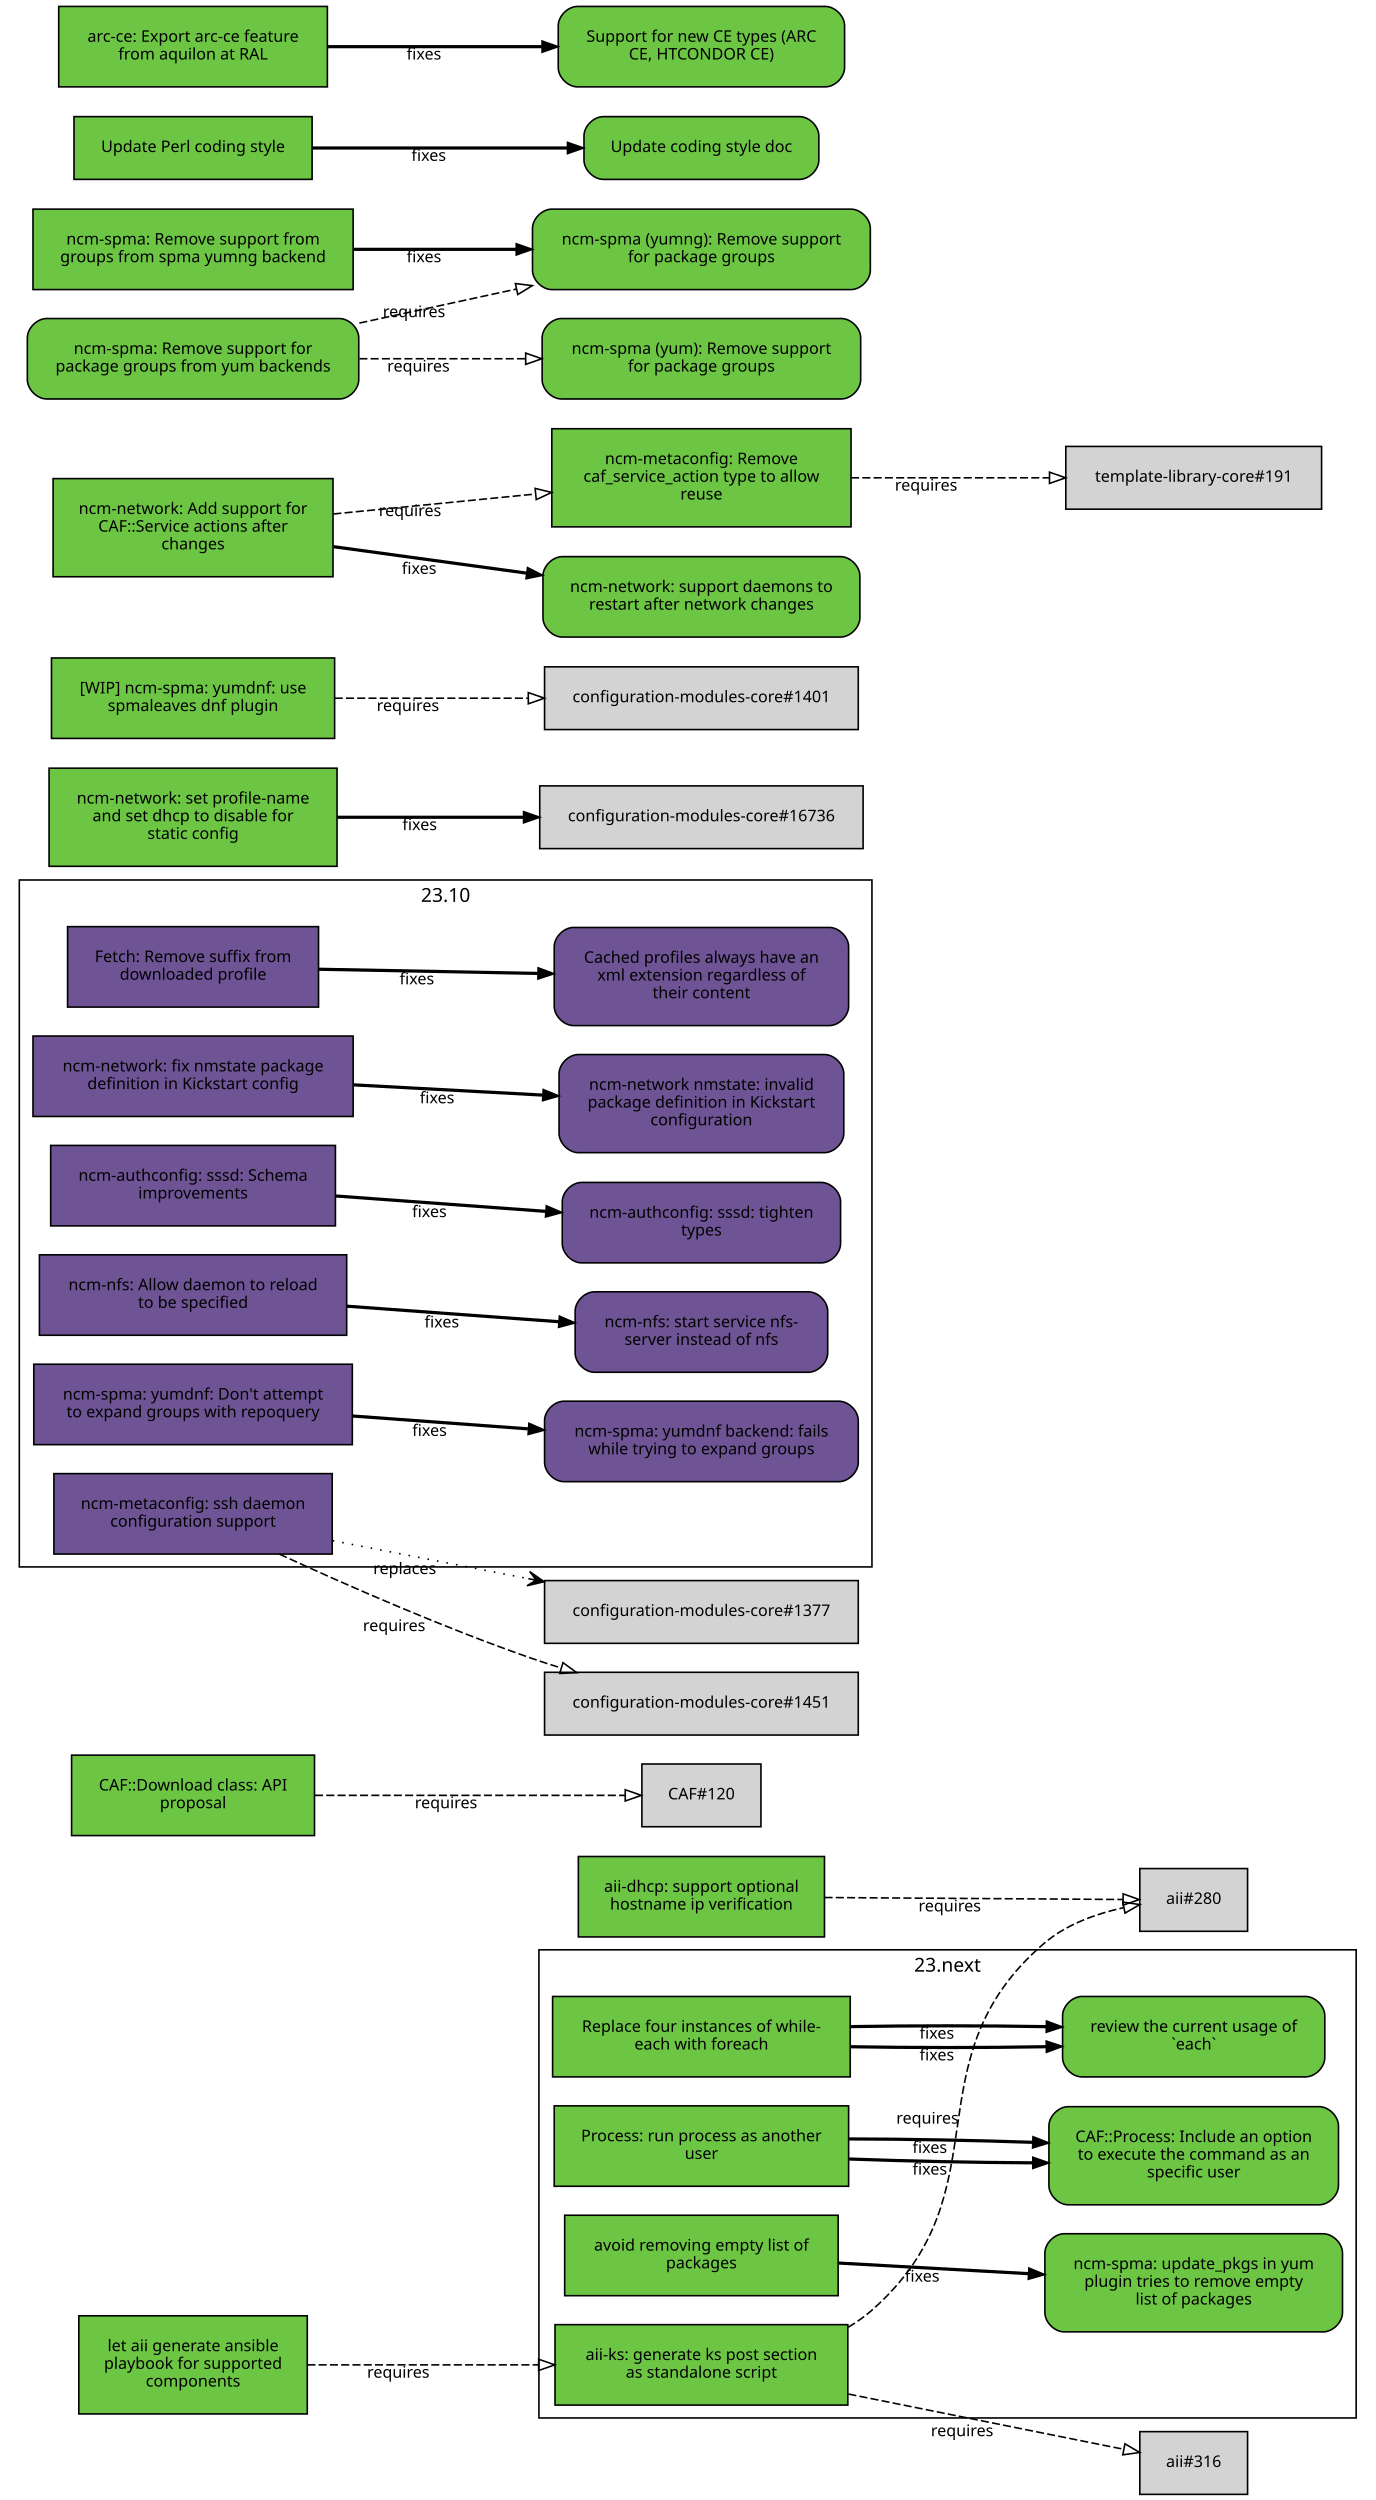
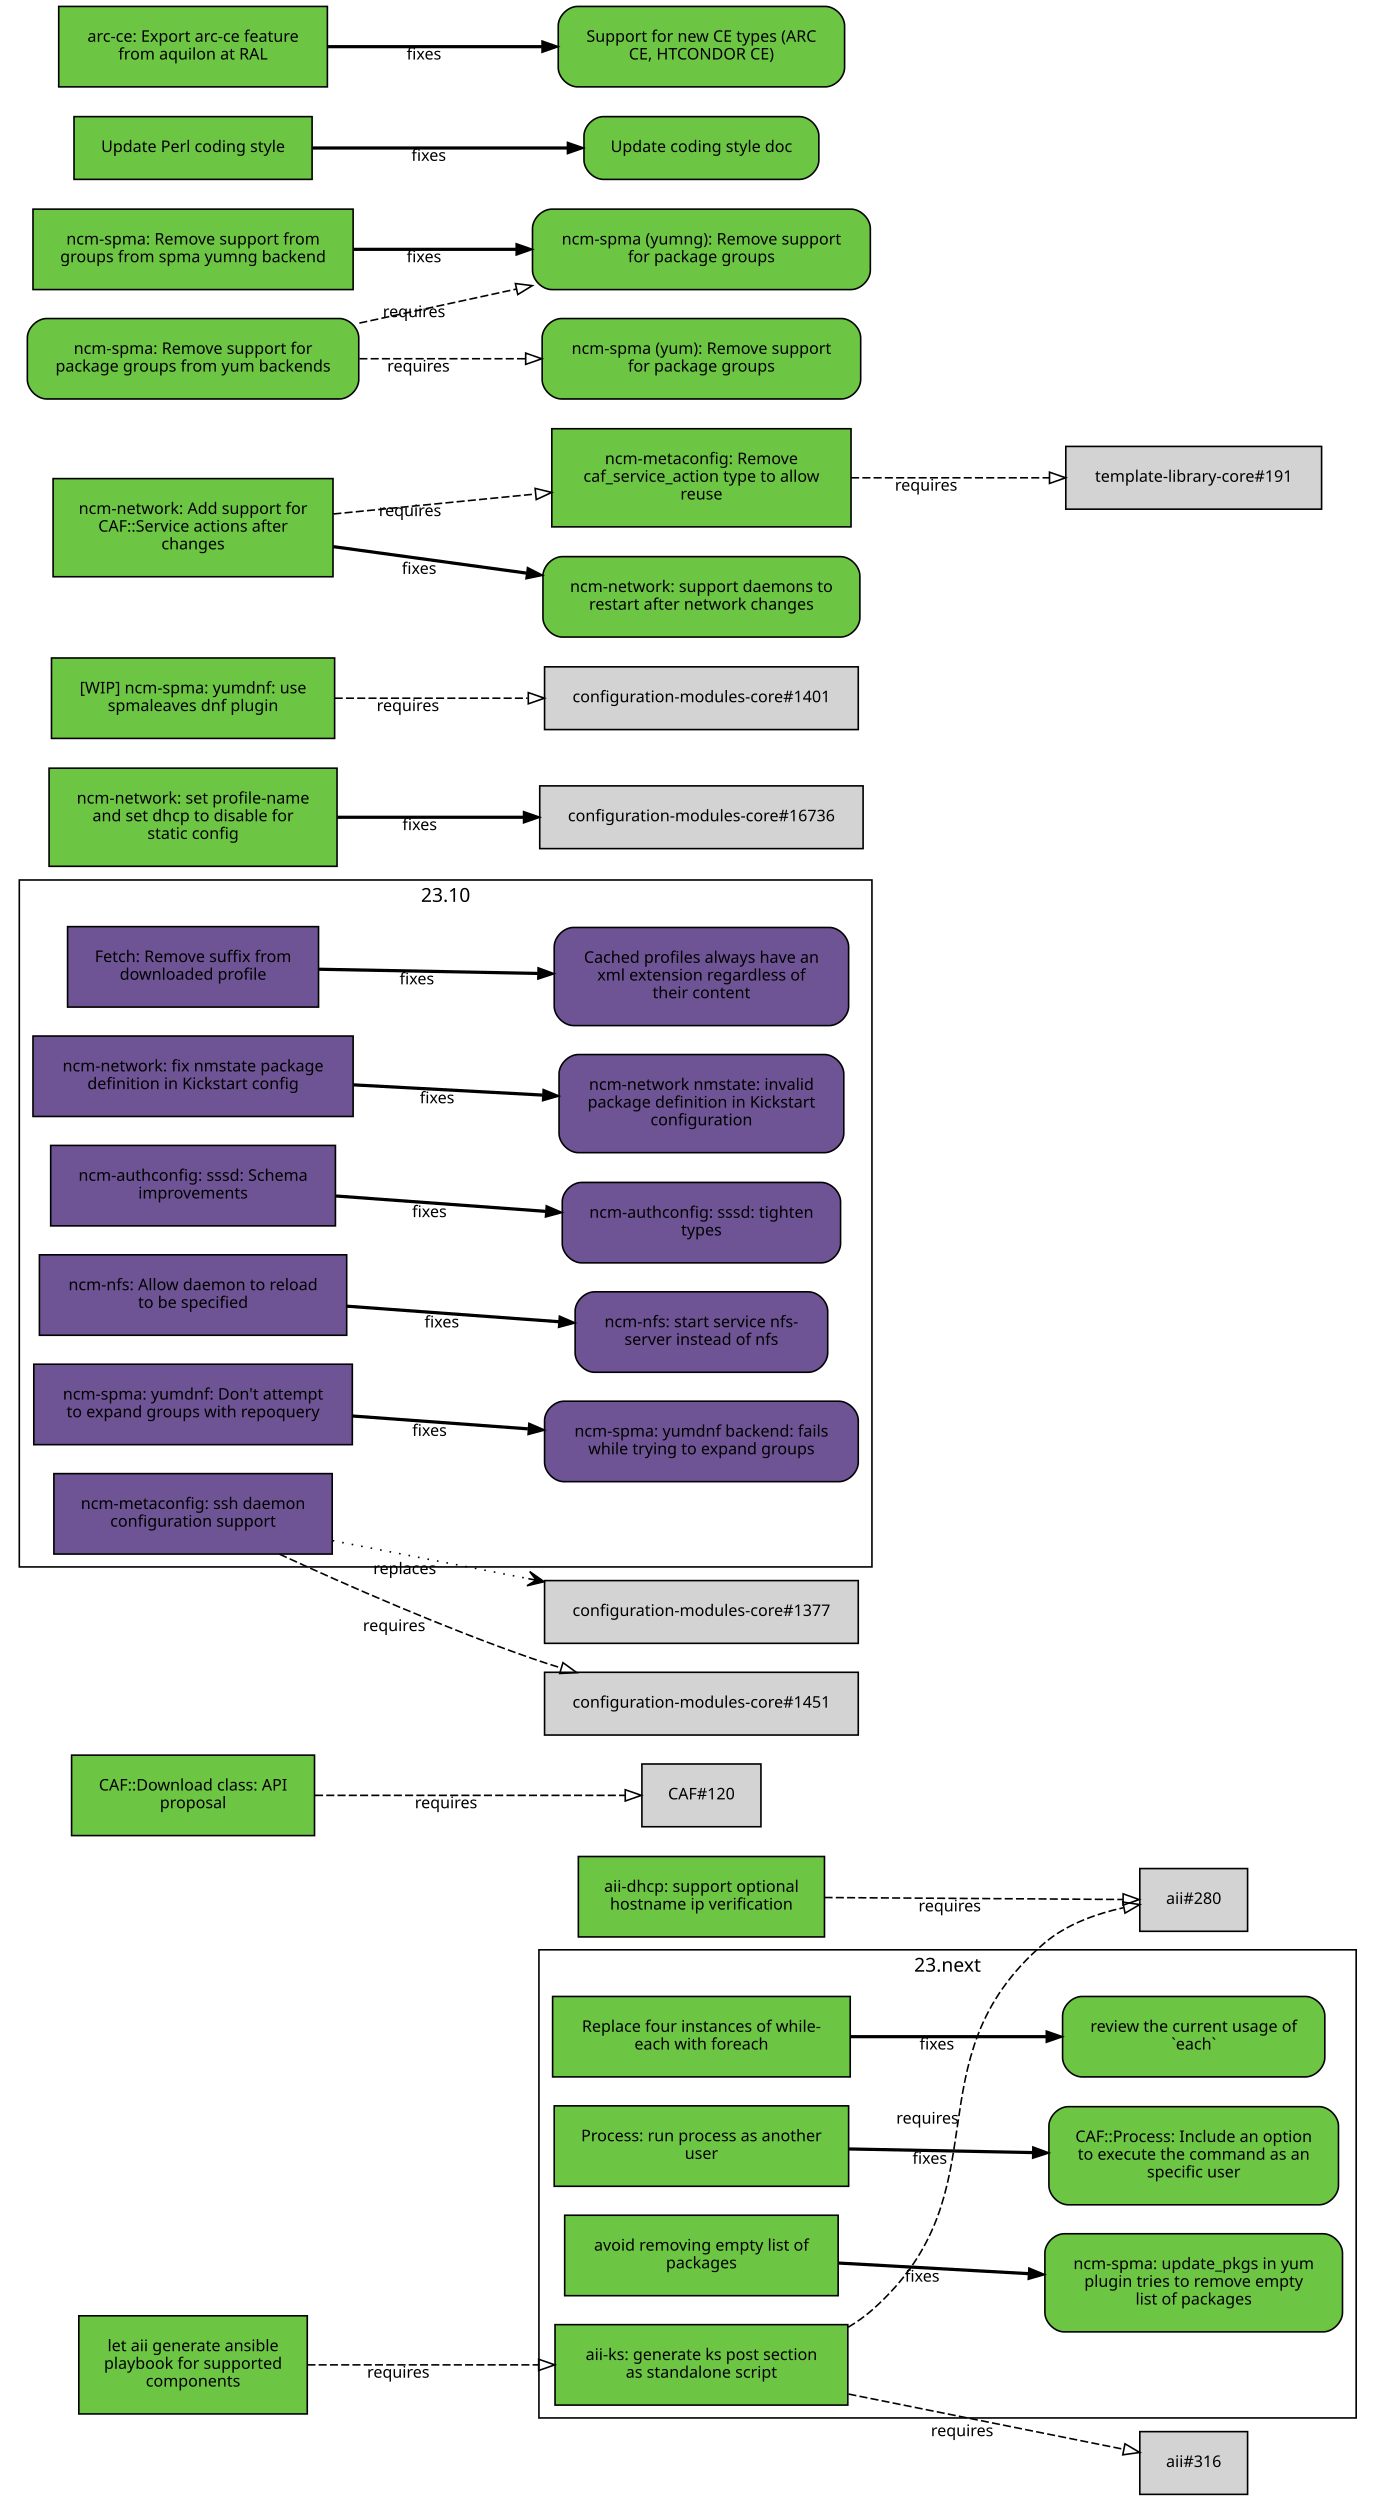
<svg xmlns="http://www.w3.org/2000/svg" xmlns:xlink="http://www.w3.org/1999/xlink" width="855pt" height="1554pt" viewBox="0.00 0.00 855.00 1554.00">
  <g id="graph0" class="graph" transform="scale(1 1) rotate(0) translate(4 1550)">
    <polygon fill="white" stroke="white" points="-4,5 -4,-1550 852,-1550 852,5 -4,5" />
    <g id="clust2" class="cluster">
      <polygon fill="none" stroke="black" points="8,-576 8,-1003 538,-1003 538,-576 8,-576" />
      <text text-anchor="middle" x="273" y="-989.4" font-family="Sans" font-size="12.00">23.10</text>
    </g>
    <g id="clust1" class="cluster">
      <polygon fill="none" stroke="black" points="331,-47 331,-338 839,-338 839,-47 331,-47" />
      <text text-anchor="middle" x="585" y="-324.4" font-family="Sans" font-size="12.00">23.next</text>
    </g>
    <g id="node1" class="node">
      <g id="a_node1">
        <a xlink:href="https://github.com/quattor/aii/pull/328" xlink:title="aii#328 (pull-request)" target="_parent">
          <polygon fill="#6cc644" stroke="black" points="523,-105 341,-105 341,-55 523,-55 523,-105" />
          <text text-anchor="middle" x="432" y="-83" font-family="Sans" font-size="10.00">aii-ks: generate ks post section</text>
          <text text-anchor="middle" x="432" y="-72" font-family="Sans" font-size="10.00">as standalone script</text>
        </a>
      </g>
    </g>
    <g id="node2" class="node">
      <polygon fill="lightgrey" stroke="black" points="771.5,-388.5 704.5,-388.5 704.5,-349.5 771.5,-349.5 771.5,-388.5" />
      <text text-anchor="middle" x="738" y="-366.5" font-family="Sans" font-size="10.00">aii#280</text>
    </g>
    <g id="edge1" class="edge">
      <path fill="none" stroke="black" stroke-dasharray="5,2" d="M523.177,-103.373C528.47,-106.484 533.473,-110.008 538,-114 621.964,-188.027 560.019,-269.143 645,-342 658.709,-353.754 677.321,-360.394 694.218,-364.145" />
      <polygon fill="none" stroke="black" points="693.975,-367.663 704.458,-366.126 695.305,-360.79 693.975,-367.663" />
      <text text-anchor="middle" x="572.527" y="-229.944" font-family="Sans" font-size="10.00">requires</text>
    </g>
    <g id="node3" class="node">
      <polygon fill="lightgrey" stroke="black" points="771.5,-38.5 704.5,-38.5 704.5,0.5 771.5,0.5 771.5,-38.5" />
      <text text-anchor="middle" x="738" y="-16.5" font-family="Sans" font-size="10.00">aii#316</text>
    </g>
    <g id="edge2" class="edge">
      <path fill="none" stroke="black" stroke-dasharray="5,2" d="M523.387,-61.863C580.055,-50.492 650.477,-36.362 694.595,-27.509" />
      <polygon fill="none" stroke="black" points="695.291,-30.939 704.407,-25.54 693.914,-24.076 695.291,-30.939" />
      <text text-anchor="middle" x="594.051" y="-35.671" font-family="Sans" font-size="10.00">requires</text>
    </g>
    <g id="node4" class="node">
      <g id="a_node4">
        <a xlink:href="https://github.com/quattor/aii/pull/331" xlink:title="aii#331 (pull-request)" target="_parent">
          <polygon fill="#6cc644" stroke="black" points="187,-110.5 45,-110.5 45,-49.5 187,-49.5 187,-110.5" />
          <text text-anchor="middle" x="116" y="-88.5" font-family="Sans" font-size="10.00">let aii generate ansible</text>
          <text text-anchor="middle" x="116" y="-77.5" font-family="Sans" font-size="10.00">playbook for supported</text>
          <text text-anchor="middle" x="116" y="-66.5" font-family="Sans" font-size="10.00">components</text>
        </a>
      </g>
    </g>
    <g id="edge3" class="edge">
      <path fill="none" stroke="black" stroke-dasharray="5,2" d="M187.077,-80C229.343,-80 283.883,-80 330.668,-80" />
      <polygon fill="none" stroke="black" points="330.834,-83.5 340.834,-80 330.834,-76.5 330.834,-83.5" />
      <text text-anchor="middle" x="243.574" y="-72" font-family="Sans" font-size="10.00">requires</text>
    </g>
    <g id="node5" class="node">
      <g id="a_node5">
        <a xlink:href="https://github.com/quattor/aii/pull/299" xlink:title="aii#299 (pull-request)" target="_parent">
          <polygon fill="#6cc644" stroke="black" points="508.5,-396 355.5,-396 355.5,-346 508.5,-346 508.5,-396" />
          <text text-anchor="middle" x="432" y="-374" font-family="Sans" font-size="10.00">aii-dhcp: support optional</text>
          <text text-anchor="middle" x="432" y="-363" font-family="Sans" font-size="10.00">hostname ip verification</text>
        </a>
      </g>
    </g>
    <g id="edge4" class="edge">
      <path fill="none" stroke="black" stroke-dasharray="5,2" d="M508.537,-370.503C567.023,-370.118 645.931,-369.599 694.049,-369.283" />
      <polygon fill="none" stroke="black" points="694.146,-372.782 704.123,-369.216 694.1,-365.782 694.146,-372.782" />
      <text text-anchor="middle" x="586.342" y="-361.86" font-family="Sans" font-size="10.00">requires</text>
    </g>
    <g id="node6" class="node">
      <g id="a_node6">
        <a xlink:href="https://github.com/quattor/CAF/pull/277" xlink:title="CAF#277 (pull-request)" target="_parent">
          <polygon fill="#6cc644" stroke="black" points="524.5,-309 339.5,-309 339.5,-259 524.5,-259 524.5,-309" />
          <text text-anchor="middle" x="432" y="-287" font-family="Sans" font-size="10.00">Replace four instances of while-</text>
          <text text-anchor="middle" x="432" y="-276" font-family="Sans" font-size="10.00">each with foreach</text>
        </a>
      </g>
    </g>
    <g id="node7" class="node">
      <g id="a_node7">
        <a xlink:href="https://github.com/quattor/CAF/issues/109" xlink:title="CAF#109 (issue)" target="_parent">
          <path fill="#6cc644" stroke="black" d="M807.5,-309C807.5,-309 668.5,-309 668.5,-309 662.5,-309 656.5,-303 656.5,-297 656.5,-297 656.5,-271 656.5,-271 656.5,-265 662.5,-259 668.5,-259 668.5,-259 807.5,-259 807.5,-259 813.5,-259 819.5,-265 819.5,-271 819.5,-271 819.5,-297 819.5,-297 819.5,-303 813.5,-309 807.5,-309" />
          <text text-anchor="middle" x="738" y="-287" font-family="Sans" font-size="10.00">review the current usage of</text>
          <text text-anchor="middle" x="738" y="-276" font-family="Sans" font-size="10.00">`each`</text>
        </a>
      </g>
    </g>
    <g id="edge5" class="edge">
-       <path fill="none" stroke="black" stroke-width="2" d="M524.622,-277.748C563.139,-277.079 607.831,-277.084 646.253,-277.763" />
-       <polygon fill="black" stroke="black" points="646.327,-281.265 656.394,-277.961 646.464,-274.266 646.327,-281.265" />
-       <text text-anchor="middle" x="578.345" y="-269.254" font-family="Sans" font-size="10.00">fixes</text>
-     </g>
-     <g id="edge7" class="edge">
-       <path fill="none" stroke="black" stroke-width="2" d="M524.622,-290.252C563.139,-290.921 607.831,-290.916 646.253,-290.237" />
-       <polygon fill="black" stroke="black" points="646.464,-293.734 656.394,-290.039 646.327,-286.735 646.464,-293.734" />
-       <text text-anchor="middle" x="578.345" y="-282.746" font-family="Sans" font-size="10.00">fixes</text>
+       <path fill="none" stroke="black" stroke-width="2" d="M524.622,-284C563.139,-284 607.831,-284 646.253,-284" />
+       <polygon fill="black" stroke="black" points="646.394,-287.5 656.394,-284 646.394,-280.5 646.394,-287.5" />
+       <text text-anchor="middle" x="578.345" y="-276" font-family="Sans" font-size="10.00">fixes</text>
    </g>
    <g id="node8" class="node">
      <g id="a_node8">
        <a xlink:href="https://github.com/quattor/CAF/pull/257" xlink:title="CAF#257 (pull-request)" target="_parent">
          <polygon fill="#6cc644" stroke="black" points="523.5,-241 340.5,-241 340.5,-191 523.5,-191 523.5,-241" />
          <text text-anchor="middle" x="432" y="-219" font-family="Sans" font-size="10.00">Process: run process as another</text>
          <text text-anchor="middle" x="432" y="-208" font-family="Sans" font-size="10.00">user</text>
        </a>
      </g>
    </g>
    <g id="node9" class="node">
      <g id="a_node9">
        <a xlink:href="https://github.com/quattor/CAF/issues/253" xlink:title="CAF#253 (issue)" target="_parent">
          <path fill="#6cc644" stroke="black" d="M816,-240.5C816,-240.5 660,-240.5 660,-240.5 654,-240.5 648,-234.5 648,-228.5 648,-228.5 648,-191.5 648,-191.5 648,-185.5 654,-179.5 660,-179.5 660,-179.5 816,-179.5 816,-179.5 822,-179.5 828,-185.5 828,-191.5 828,-191.5 828,-228.5 828,-228.5 828,-234.5 822,-240.5 816,-240.5" />
          <text text-anchor="middle" x="738" y="-218.5" font-family="Sans" font-size="10.00">CAF::Process: Include an option</text>
          <text text-anchor="middle" x="738" y="-207.5" font-family="Sans" font-size="10.00">to execute the command as an</text>
          <text text-anchor="middle" x="738" y="-196.5" font-family="Sans" font-size="10.00">specific user</text>
        </a>
      </g>
    </g>
    <g id="edge6" class="edge">
-       <path fill="none" stroke="black" stroke-width="2" d="M523.798,-207.97C559.701,-206.628 601.072,-205.766 637.762,-205.584" />
-       <polygon fill="black" stroke="black" points="637.989,-209.083 647.977,-205.551 637.966,-202.083 637.989,-209.083" />
-       <text text-anchor="middle" x="573.947" y="-198.231" font-family="Sans" font-size="10.00">fixes</text>
-     </g>
-     <g id="edge8" class="edge">
-       <path fill="none" stroke="black" stroke-width="2" d="M523.798,-220.446C559.701,-220.371 601.072,-219.6 637.762,-218.333" />
-       <polygon fill="black" stroke="black" points="638.111,-221.823 647.977,-217.963 637.857,-214.828 638.111,-221.823" />
-       <text text-anchor="middle" x="573.947" y="-211.731" font-family="Sans" font-size="10.00">fixes</text>
+       <path fill="none" stroke="black" stroke-width="2" d="M523.798,-214.208C559.701,-213.499 601.072,-212.683 637.762,-211.959" />
+       <polygon fill="black" stroke="black" points="638.048,-215.454 647.977,-211.757 637.91,-208.455 638.048,-215.454" />
+       <text text-anchor="middle" x="573.947" y="-204.981" font-family="Sans" font-size="10.00">fixes</text>
    </g>
    <g id="node10" class="node">
      <g id="a_node10">
        <a xlink:href="https://github.com/quattor/CAF/pull/110" xlink:title="CAF#110 (pull-request)" target="_parent">
          <polygon fill="#6cc644" stroke="black" points="191.5,-459 40.5,-459 40.5,-409 191.5,-409 191.5,-459" />
          <text text-anchor="middle" x="116" y="-437" font-family="Sans" font-size="10.00">CAF::Download class: API</text>
          <text text-anchor="middle" x="116" y="-426" font-family="Sans" font-size="10.00">proposal</text>
        </a>
      </g>
    </g>
    <g id="node11" class="node">
      <polygon fill="lightgrey" stroke="black" points="469,-453.5 395,-453.5 395,-414.5 469,-414.5 469,-453.5" />
      <text text-anchor="middle" x="432" y="-431.5" font-family="Sans" font-size="10.00">CAF#120</text>
    </g>
-     <g id="edge9" class="edge">
+     <g id="edge7" class="edge">
      <path fill="none" stroke="black" stroke-dasharray="5,2" d="M191.812,-434C251.718,-434 333.856,-434 384.623,-434" />
      <polygon fill="none" stroke="black" points="384.651,-437.5 394.651,-434 384.651,-430.5 384.651,-437.5" />
      <text text-anchor="middle" x="273.255" y="-426" font-family="Sans" font-size="10.00">requires</text>
    </g>
    <g id="node12" class="node">
      <g id="a_node12">
        <a xlink:href="https://github.com/quattor/CCM/pull/210" xlink:title="CCM#210 (pull-request)" target="_parent">
          <polygon fill="#6e5494" stroke="black" points="194,-974 38,-974 38,-924 194,-924 194,-974" />
          <text text-anchor="middle" x="116" y="-952" font-family="Sans" font-size="10.00">Fetch: Remove suffix from</text>
          <text text-anchor="middle" x="116" y="-941" font-family="Sans" font-size="10.00">downloaded profile</text>
        </a>
      </g>
    </g>
    <g id="node13" class="node">
      <g id="a_node13">
        <a xlink:href="https://github.com/quattor/CCM/issues/204" xlink:title="CCM#204 (issue)" target="_parent">
          <path fill="#6e5494" stroke="black" d="M511.5,-973.5C511.5,-973.5 352.5,-973.5 352.5,-973.5 346.5,-973.5 340.5,-967.5 340.5,-961.5 340.5,-961.5 340.5,-924.5 340.5,-924.5 340.5,-918.5 346.5,-912.5 352.5,-912.5 352.5,-912.5 511.5,-912.5 511.5,-912.5 517.5,-912.5 523.5,-918.5 523.5,-924.5 523.5,-924.5 523.5,-961.5 523.5,-961.5 523.5,-967.5 517.5,-973.5 511.5,-973.5" />
          <text text-anchor="middle" x="432" y="-951.5" font-family="Sans" font-size="10.00">Cached profiles always have an</text>
          <text text-anchor="middle" x="432" y="-940.5" font-family="Sans" font-size="10.00">xml extension regardless of</text>
          <text text-anchor="middle" x="432" y="-929.5" font-family="Sans" font-size="10.00">their content</text>
        </a>
      </g>
    </g>
-     <g id="edge10" class="edge">
+     <g id="edge8" class="edge">
      <path fill="none" stroke="black" stroke-width="2" d="M194.215,-947.525C235.236,-946.741 286.154,-945.768 330.251,-944.925" />
      <polygon fill="black" stroke="black" points="330.492,-948.421 340.423,-944.731 330.358,-941.423 330.492,-948.421" />
      <text text-anchor="middle" x="255.112" y="-938.132" font-family="Sans" font-size="10.00">fixes</text>
    </g>
    <g id="node14" class="node">
      <g id="a_node14">
        <a xlink:href="https://github.com/quattor/configuration-modules-core/pull/1630" xlink:title="configuration-modules-core#1630 (pull-request)" target="_parent">
          <polygon fill="#6e5494" stroke="black" points="215.5,-906 16.5,-906 16.5,-856 215.5,-856 215.5,-906" />
          <text text-anchor="middle" x="116" y="-884" font-family="Sans" font-size="10.00">ncm-network: fix nmstate package</text>
          <text text-anchor="middle" x="116" y="-873" font-family="Sans" font-size="10.00">definition in Kickstart config</text>
        </a>
      </g>
    </g>
    <g id="node15" class="node">
      <g id="a_node15">
        <a xlink:href="https://github.com/quattor/configuration-modules-core/issues/1629" xlink:title="configuration-modules-core#1629 (issue)" target="_parent">
          <path fill="#6e5494" stroke="black" d="M508.5,-894.5C508.5,-894.5 355.5,-894.5 355.5,-894.5 349.5,-894.5 343.5,-888.5 343.5,-882.5 343.5,-882.5 343.5,-845.5 343.5,-845.5 343.5,-839.5 349.5,-833.5 355.5,-833.5 355.5,-833.5 508.5,-833.5 508.5,-833.5 514.5,-833.5 520.5,-839.5 520.5,-845.5 520.5,-845.5 520.5,-882.5 520.5,-882.5 520.5,-888.5 514.5,-894.5 508.5,-894.5" />
          <text text-anchor="middle" x="432" y="-872.5" font-family="Sans" font-size="10.00">ncm-network nmstate: invalid</text>
          <text text-anchor="middle" x="432" y="-861.5" font-family="Sans" font-size="10.00">package definition in Kickstart</text>
          <text text-anchor="middle" x="432" y="-850.5" font-family="Sans" font-size="10.00">configuration</text>
        </a>
      </g>
    </g>
-     <g id="edge11" class="edge">
+     <g id="edge9" class="edge">
      <path fill="none" stroke="black" stroke-width="2" d="M215.921,-875.644C253.303,-873.621 295.798,-871.32 333.087,-869.301" />
      <polygon fill="black" stroke="black" points="333.662,-872.775 343.458,-868.74 333.283,-865.785 333.662,-872.775" />
      <text text-anchor="middle" x="267.683" y="-864.192" font-family="Sans" font-size="10.00">fixes</text>
    </g>
    <g id="node16" class="node">
      <g id="a_node16">
        <a xlink:href="https://github.com/quattor/configuration-modules-core/pull/1622" xlink:title="configuration-modules-core#1622 (pull-request)" target="_parent">
          <polygon fill="#6e5494" stroke="black" points="204.5,-838 27.5,-838 27.5,-788 204.5,-788 204.5,-838" />
          <text text-anchor="middle" x="116" y="-816" font-family="Sans" font-size="10.00">ncm-authconfig: sssd: Schema</text>
          <text text-anchor="middle" x="116" y="-805" font-family="Sans" font-size="10.00">improvements</text>
        </a>
      </g>
    </g>
    <g id="node17" class="node">
      <g id="a_node17">
        <a xlink:href="https://github.com/quattor/configuration-modules-core/issues/1471" xlink:title="configuration-modules-core#1471 (issue)" target="_parent">
          <path fill="#6e5494" stroke="black" d="M506.5,-815C506.5,-815 357.5,-815 357.5,-815 351.5,-815 345.5,-809 345.5,-803 345.5,-803 345.5,-777 345.5,-777 345.5,-771 351.5,-765 357.5,-765 357.5,-765 506.5,-765 506.5,-765 512.5,-765 518.5,-771 518.5,-777 518.5,-777 518.5,-803 518.5,-803 518.5,-809 512.5,-815 506.5,-815" />
          <text text-anchor="middle" x="432" y="-793" font-family="Sans" font-size="10.00">ncm-authconfig: sssd: tighten</text>
          <text text-anchor="middle" x="432" y="-782" font-family="Sans" font-size="10.00">types</text>
        </a>
      </g>
    </g>
-     <g id="edge12" class="edge">
+     <g id="edge10" class="edge">
      <path fill="none" stroke="black" stroke-width="2" d="M204.884,-806.563C245.446,-803.592 293.697,-800.057 335.189,-797.018" />
      <polygon fill="black" stroke="black" points="335.589,-800.498 345.307,-796.277 335.078,-793.517 335.589,-800.498" />
      <text text-anchor="middle" x="262.92" y="-793.433" font-family="Sans" font-size="10.00">fixes</text>
    </g>
    <g id="node18" class="node">
      <g id="a_node18">
        <a xlink:href="https://github.com/quattor/configuration-modules-core/pull/1621" xlink:title="configuration-modules-core#1621 (pull-request)" target="_parent">
          <polygon fill="#6e5494" stroke="black" points="211.5,-770 20.5,-770 20.5,-720 211.5,-720 211.5,-770" />
          <text text-anchor="middle" x="116" y="-748" font-family="Sans" font-size="10.00">ncm-nfs: Allow daemon to reload</text>
          <text text-anchor="middle" x="116" y="-737" font-family="Sans" font-size="10.00">to be specified</text>
        </a>
      </g>
    </g>
    <g id="node19" class="node">
      <g id="a_node19">
        <a xlink:href="https://github.com/quattor/configuration-modules-core/issues/1618" xlink:title="configuration-modules-core#1618 (issue)" target="_parent">
          <path fill="#6e5494" stroke="black" d="M498.5,-747C498.5,-747 365.5,-747 365.5,-747 359.5,-747 353.5,-741 353.5,-735 353.5,-735 353.5,-709 353.5,-709 353.5,-703 359.5,-697 365.5,-697 365.5,-697 498.5,-697 498.5,-697 504.5,-697 510.5,-703 510.5,-709 510.5,-709 510.5,-735 510.5,-735 510.5,-741 504.5,-747 498.5,-747" />
          <text text-anchor="middle" x="432" y="-725" font-family="Sans" font-size="10.00">ncm-nfs: start service nfs-</text>
          <text text-anchor="middle" x="432" y="-714" font-family="Sans" font-size="10.00">server instead of nfs</text>
        </a>
      </g>
    </g>
-     <g id="edge13" class="edge">
+     <g id="edge11" class="edge">
      <path fill="none" stroke="black" stroke-width="2" d="M211.636,-738.068C253.508,-735.001 302.447,-731.416 343.464,-728.412" />
      <polygon fill="black" stroke="black" points="343.722,-731.902 353.439,-727.681 343.21,-724.921 343.722,-731.902" />
      <text text-anchor="middle" x="270.635" y="-724.868" font-family="Sans" font-size="10.00">fixes</text>
    </g>
    <g id="node20" class="node">
      <g id="a_node20">
        <a xlink:href="https://github.com/quattor/configuration-modules-core/pull/1620" xlink:title="configuration-modules-core#1620 (pull-request)" target="_parent">
          <polygon fill="#6e5494" stroke="black" points="215,-702 17,-702 17,-652 215,-652 215,-702" />
          <text text-anchor="middle" x="116" y="-680" font-family="Sans" font-size="10.00">ncm-spma: yumdnf: Don't attempt</text>
          <text text-anchor="middle" x="116" y="-669" font-family="Sans" font-size="10.00">to expand groups with repoquery</text>
        </a>
      </g>
    </g>
    <g id="node21" class="node">
      <g id="a_node21">
        <a xlink:href="https://github.com/quattor/configuration-modules-core/issues/1524" xlink:title="configuration-modules-core#1524 (issue)" target="_parent">
          <path fill="#6e5494" stroke="black" d="M517.5,-679C517.5,-679 346.5,-679 346.5,-679 340.5,-679 334.5,-673 334.5,-667 334.5,-667 334.5,-641 334.5,-641 334.5,-635 340.5,-629 346.5,-629 346.5,-629 517.5,-629 517.5,-629 523.5,-629 529.5,-635 529.5,-641 529.5,-641 529.5,-667 529.5,-667 529.5,-673 523.5,-679 517.5,-679" />
          <text text-anchor="middle" x="432" y="-657" font-family="Sans" font-size="10.00">ncm-spma: yumdnf backend: fails</text>
          <text text-anchor="middle" x="432" y="-646" font-family="Sans" font-size="10.00">while trying to expand groups</text>
        </a>
      </g>
    </g>
-     <g id="edge14" class="edge">
+     <g id="edge12" class="edge">
      <path fill="none" stroke="black" stroke-width="2" d="M215.06,-669.817C249.699,-667.28 288.815,-664.415 324.146,-661.827" />
      <polygon fill="black" stroke="black" points="324.773,-665.29 334.491,-661.069 324.262,-658.309 324.773,-665.29" />
      <text text-anchor="middle" x="262.99" y="-657.428" font-family="Sans" font-size="10.00">fixes</text>
    </g>
    <g id="node22" class="node">
      <g id="a_node22">
        <a xlink:href="https://github.com/quattor/configuration-modules-core/pull/1554" xlink:title="configuration-modules-core#1554 (pull-request)" target="_parent">
          <polygon fill="#6cc644" stroke="black" points="517,-173 347,-173 347,-123 517,-123 517,-173" />
          <text text-anchor="middle" x="432" y="-151" font-family="Sans" font-size="10.00">avoid removing empty list of</text>
          <text text-anchor="middle" x="432" y="-140" font-family="Sans" font-size="10.00">packages</text>
        </a>
      </g>
    </g>
    <g id="node23" class="node">
      <g id="a_node23">
        <a xlink:href="https://github.com/quattor/configuration-modules-core/issues/1553" xlink:title="configuration-modules-core#1553 (issue)" target="_parent">
          <path fill="#6cc644" stroke="black" d="M818.5,-161.5C818.5,-161.5 657.5,-161.5 657.5,-161.5 651.5,-161.5 645.5,-155.5 645.5,-149.5 645.5,-149.5 645.5,-112.5 645.5,-112.5 645.5,-106.5 651.5,-100.5 657.5,-100.5 657.5,-100.5 818.5,-100.5 818.5,-100.5 824.5,-100.5 830.5,-106.5 830.5,-112.5 830.5,-112.5 830.5,-149.5 830.5,-149.5 830.5,-155.5 824.5,-161.5 818.5,-161.5" />
          <text text-anchor="middle" x="738" y="-139.5" font-family="Sans" font-size="10.00">ncm-spma: update_pkgs in yum</text>
          <text text-anchor="middle" x="738" y="-128.5" font-family="Sans" font-size="10.00">plugin tries to remove empty</text>
          <text text-anchor="middle" x="738" y="-117.5" font-family="Sans" font-size="10.00">list of packages</text>
        </a>
      </g>
    </g>
-     <g id="edge15" class="edge">
+     <g id="edge13" class="edge">
      <path fill="none" stroke="black" stroke-width="2" d="M517.277,-143.287C553.812,-141.244 596.909,-138.834 635.213,-136.692" />
      <polygon fill="black" stroke="black" points="635.57,-140.178 645.359,-136.125 635.179,-133.189 635.57,-140.178" />
      <text text-anchor="middle" x="569.248" y="-131.71" font-family="Sans" font-size="10.00">fixes</text>
    </g>
    <g id="node24" class="node">
      <g id="a_node24">
        <a xlink:href="https://github.com/quattor/configuration-modules-core/pull/1452" xlink:title="configuration-modules-core#1452 (pull-request)" target="_parent">
          <polygon fill="#6e5494" stroke="black" points="202.5,-634 29.5,-634 29.5,-584 202.5,-584 202.5,-634" />
          <text text-anchor="middle" x="116" y="-612" font-family="Sans" font-size="10.00">ncm-metaconfig: ssh daemon</text>
          <text text-anchor="middle" x="116" y="-601" font-family="Sans" font-size="10.00">configuration support</text>
        </a>
      </g>
    </g>
    <g id="node25" class="node">
      <polygon fill="lightgrey" stroke="black" points="529.5,-567.5 334.5,-567.5 334.5,-528.5 529.5,-528.5 529.5,-567.5" />
      <text text-anchor="middle" x="432" y="-545.5" font-family="Sans" font-size="10.00">configuration-modules-core#1377</text>
    </g>
-     <g id="edge16" class="edge">
+     <g id="edge14" class="edge">
      <path fill="none" stroke="black" stroke-dasharray="1,5" d="M202.802,-592.331C240.298,-585.047 284.669,-576.427 324.269,-568.734" />
      <polygon fill="black" stroke="black" points="334.228,-566.8 325.269,-573.124 329.319,-567.753 324.411,-568.707 324.411,-568.707 324.411,-568.707 329.319,-567.753 323.553,-564.289 334.228,-566.8 334.228,-566.8" />
      <text text-anchor="middle" x="247.583" y="-571.552" font-family="Sans" font-size="10.00">replaces</text>
    </g>
    <g id="node26" class="node">
      <polygon fill="lightgrey" stroke="black" points="529.5,-510.5 334.5,-510.5 334.5,-471.5 529.5,-471.5 529.5,-510.5" />
      <text text-anchor="middle" x="432" y="-488.5" font-family="Sans" font-size="10.00">configuration-modules-core#1451</text>
    </g>
-     <g id="edge17" class="edge">
+     <g id="edge15" class="edge">
      <path fill="none" stroke="black" stroke-dasharray="5,2" d="M169.693,-583.943C211.678,-564.586 272.288,-537.982 327,-519 332.797,-516.989 338.816,-515.033 344.905,-513.152" />
      <polygon fill="none" stroke="black" points="345.944,-516.495 354.51,-510.26 343.926,-509.792 345.944,-516.495" />
      <text text-anchor="middle" x="240.995" y="-536.113" font-family="Sans" font-size="10.00">requires</text>
    </g>
    <g id="node27" class="node">
      <g id="a_node27">
        <a xlink:href="https://github.com/quattor/configuration-modules-core/pull/1637" xlink:title="configuration-modules-core#1637 (pull-request)" target="_parent">
          <polygon fill="#6cc644" stroke="black" points="205.5,-1072.5 26.5,-1072.5 26.5,-1011.5 205.5,-1011.5 205.5,-1072.5" />
          <text text-anchor="middle" x="116" y="-1050.5" font-family="Sans" font-size="10.00">ncm-network: set profile-name</text>
          <text text-anchor="middle" x="116" y="-1039.5" font-family="Sans" font-size="10.00">and set dhcp to disable for</text>
          <text text-anchor="middle" x="116" y="-1028.5" font-family="Sans" font-size="10.00">static config</text>
        </a>
      </g>
    </g>
    <g id="node28" class="node">
      <polygon fill="lightgrey" stroke="black" points="532.5,-1061.5 331.5,-1061.5 331.5,-1022.5 532.5,-1022.5 532.5,-1061.5" />
      <text text-anchor="middle" x="432" y="-1039.5" font-family="Sans" font-size="10.00">configuration-modules-core#16736</text>
    </g>
-     <g id="edge18" class="edge">
+     <g id="edge16" class="edge">
      <path fill="none" stroke="black" stroke-width="2" d="M205.721,-1042C241.68,-1042 283.574,-1042 321.413,-1042" />
      <polygon fill="black" stroke="black" points="321.453,-1045.5 331.453,-1042 321.453,-1038.5 321.453,-1045.5" />
      <text text-anchor="middle" x="256.87" y="-1034" font-family="Sans" font-size="10.00">fixes</text>
    </g>
    <g id="node29" class="node">
      <g id="a_node29">
        <a xlink:href="https://github.com/quattor/configuration-modules-core/pull/1507" xlink:title="configuration-modules-core#1507 (pull-request)" target="_parent">
          <polygon fill="#6cc644" stroke="black" points="204,-1141 28,-1141 28,-1091 204,-1091 204,-1141" />
          <text text-anchor="middle" x="116" y="-1119" font-family="Sans" font-size="10.00">[WIP] ncm-spma: yumdnf: use</text>
          <text text-anchor="middle" x="116" y="-1108" font-family="Sans" font-size="10.00">spmaleaves dnf plugin</text>
        </a>
      </g>
    </g>
    <g id="node30" class="node">
      <polygon fill="lightgrey" stroke="black" points="529.5,-1135.5 334.5,-1135.5 334.5,-1096.5 529.5,-1096.5 529.5,-1135.5" />
      <text text-anchor="middle" x="432" y="-1113.5" font-family="Sans" font-size="10.00">configuration-modules-core#1401</text>
    </g>
-     <g id="edge19" class="edge">
+     <g id="edge17" class="edge">
      <path fill="none" stroke="black" stroke-dasharray="5,2" d="M204.05,-1116C241.203,-1116 284.927,-1116 324.027,-1116" />
      <polygon fill="none" stroke="black" points="324.391,-1119.5 334.391,-1116 324.391,-1112.5 324.391,-1119.5" />
      <text text-anchor="middle" x="249.549" y="-1108" font-family="Sans" font-size="10.00">requires</text>
    </g>
    <g id="node31" class="node">
      <g id="a_node31">
        <a xlink:href="https://github.com/quattor/configuration-modules-core/pull/1336" xlink:title="configuration-modules-core#1336 (pull-request)" target="_parent">
          <polygon fill="#6cc644" stroke="black" points="203,-1252.5 29,-1252.5 29,-1191.5 203,-1191.5 203,-1252.5" />
          <text text-anchor="middle" x="116" y="-1230.5" font-family="Sans" font-size="10.00">ncm-network: Add support for</text>
          <text text-anchor="middle" x="116" y="-1219.5" font-family="Sans" font-size="10.00">CAF::Service actions after</text>
          <text text-anchor="middle" x="116" y="-1208.5" font-family="Sans" font-size="10.00">changes</text>
        </a>
      </g>
    </g>
    <g id="node32" class="node">
      <g id="a_node32">
        <a xlink:href="https://github.com/quattor/configuration-modules-core/pull/1335" xlink:title="configuration-modules-core#1335 (pull-request)" target="_parent">
          <polygon fill="#6cc644" stroke="black" points="525,-1283.5 339,-1283.5 339,-1222.5 525,-1222.5 525,-1283.5" />
          <text text-anchor="middle" x="432" y="-1261.5" font-family="Sans" font-size="10.00">ncm-metaconfig: Remove</text>
          <text text-anchor="middle" x="432" y="-1250.5" font-family="Sans" font-size="10.00">caf_service_action type to allow</text>
          <text text-anchor="middle" x="432" y="-1239.5" font-family="Sans" font-size="10.00">reuse</text>
        </a>
      </g>
    </g>
-     <g id="edge20" class="edge">
+     <g id="edge18" class="edge">
      <path fill="none" stroke="black" stroke-dasharray="5,2" d="M203.217,-1230.51C242.047,-1234.35 288.184,-1238.9 328.746,-1242.9" />
      <polygon fill="none" stroke="black" points="328.636,-1246.41 338.931,-1243.91 329.323,-1239.44 328.636,-1246.41" />
      <text text-anchor="middle" x="250.868" y="-1229.19" font-family="Sans" font-size="10.00">requires</text>
    </g>
    <g id="node33" class="node">
      <g id="a_node33">
        <a xlink:href="https://github.com/quattor/configuration-modules-core/issues/1071" xlink:title="configuration-modules-core#1071 (issue)" target="_parent">
          <path fill="#6cc644" stroke="black" d="M518.5,-1204C518.5,-1204 345.5,-1204 345.5,-1204 339.5,-1204 333.5,-1198 333.5,-1192 333.5,-1192 333.5,-1166 333.5,-1166 333.5,-1160 339.5,-1154 345.5,-1154 345.5,-1154 518.5,-1154 518.5,-1154 524.5,-1154 530.5,-1160 530.5,-1166 530.5,-1166 530.5,-1192 530.5,-1192 530.5,-1198 524.5,-1204 518.5,-1204" />
          <text text-anchor="middle" x="432" y="-1182" font-family="Sans" font-size="10.00">ncm-network: support daemons to</text>
          <text text-anchor="middle" x="432" y="-1171" font-family="Sans" font-size="10.00">restart after network changes</text>
        </a>
      </g>
    </g>
-     <g id="edge21" class="edge">
+     <g id="edge19" class="edge">
      <path fill="none" stroke="black" stroke-width="2" d="M203.217,-1210.19C240.216,-1205.13 283.848,-1199.15 322.972,-1193.79" />
      <polygon fill="black" stroke="black" points="323.912,-1197.2 333.344,-1192.37 322.962,-1190.26 323.912,-1197.2" />
      <text text-anchor="middle" x="256.527" y="-1193.25" font-family="Sans" font-size="10.00">fixes</text>
    </g>
    <g id="node34" class="node">
      <polygon fill="lightgrey" stroke="black" points="817.5,-1272.5 658.5,-1272.5 658.5,-1233.5 817.5,-1233.5 817.5,-1272.5" />
      <text text-anchor="middle" x="738" y="-1250.5" font-family="Sans" font-size="10.00">template-library-core#191</text>
    </g>
-     <g id="edge22" class="edge">
+     <g id="edge20" class="edge">
      <path fill="none" stroke="black" stroke-dasharray="5,2" d="M525.035,-1253C564.097,-1253 609.452,-1253 648.16,-1253" />
      <polygon fill="none" stroke="black" points="648.369,-1256.5 658.369,-1253 648.369,-1249.5 648.369,-1256.5" />
      <text text-anchor="middle" x="571.665" y="-1245" font-family="Sans" font-size="10.00">requires</text>
    </g>
    <g id="node35" class="node">
      <g id="a_node35">
        <a xlink:href="https://github.com/quattor/configuration-modules-core/pull/1148" xlink:title="configuration-modules-core#1148 (pull-request)" target="_parent">
          <polygon fill="#6cc644" stroke="black" points="215.5,-1420 16.5,-1420 16.5,-1370 215.5,-1370 215.5,-1420" />
          <text text-anchor="middle" x="116" y="-1398" font-family="Sans" font-size="10.00">ncm-spma: Remove support from</text>
          <text text-anchor="middle" x="116" y="-1387" font-family="Sans" font-size="10.00">groups from spma yumng backend</text>
        </a>
      </g>
    </g>
    <g id="node36" class="node">
      <g id="a_node36">
        <a xlink:href="https://github.com/quattor/configuration-modules-core/issues/952" xlink:title="configuration-modules-core#952 (issue)" target="_parent">
          <path fill="#6cc644" stroke="black" d="M525,-1420C525,-1420 339,-1420 339,-1420 333,-1420 327,-1414 327,-1408 327,-1408 327,-1382 327,-1382 327,-1376 333,-1370 339,-1370 339,-1370 525,-1370 525,-1370 531,-1370 537,-1376 537,-1382 537,-1382 537,-1408 537,-1408 537,-1414 531,-1420 525,-1420" />
          <text text-anchor="middle" x="432" y="-1398" font-family="Sans" font-size="10.00">ncm-spma (yumng): Remove support</text>
          <text text-anchor="middle" x="432" y="-1387" font-family="Sans" font-size="10.00">for package groups</text>
        </a>
      </g>
    </g>
-     <g id="edge23" class="edge">
+     <g id="edge21" class="edge">
      <path fill="none" stroke="black" stroke-width="2" d="M215.921,-1395C247.933,-1395 283.695,-1395 316.726,-1395" />
      <polygon fill="black" stroke="black" points="316.883,-1398.5 326.883,-1395 316.882,-1391.5 316.883,-1398.5" />
      <text text-anchor="middle" x="259.546" y="-1387" font-family="Sans" font-size="10.00">fixes</text>
    </g>
    <g id="node37" class="node">
      <g id="a_node37">
        <a xlink:href="https://github.com/quattor/configuration-modules-core/issues/950" xlink:title="configuration-modules-core#950 (issue)" target="_parent">
          <path fill="#6cc644" stroke="black" d="M207,-1352C207,-1352 25,-1352 25,-1352 19,-1352 13,-1346 13,-1340 13,-1340 13,-1314 13,-1314 13,-1308 19,-1302 25,-1302 25,-1302 207,-1302 207,-1302 213,-1302 219,-1308 219,-1314 219,-1314 219,-1340 219,-1340 219,-1346 213,-1352 207,-1352" />
          <text text-anchor="middle" x="116" y="-1330" font-family="Sans" font-size="10.00">ncm-spma: Remove support for</text>
          <text text-anchor="middle" x="116" y="-1319" font-family="Sans" font-size="10.00">package groups from yum backends</text>
        </a>
      </g>
    </g>
    <g id="node38" class="node">
      <g id="a_node38">
        <a xlink:href="https://github.com/quattor/configuration-modules-core/issues/951" xlink:title="configuration-modules-core#951 (issue)" target="_parent">
          <path fill="#6cc644" stroke="black" d="M519,-1352C519,-1352 345,-1352 345,-1352 339,-1352 333,-1346 333,-1340 333,-1340 333,-1314 333,-1314 333,-1308 339,-1302 345,-1302 345,-1302 519,-1302 519,-1302 525,-1302 531,-1308 531,-1314 531,-1314 531,-1340 531,-1340 531,-1346 525,-1352 519,-1352" />
          <text text-anchor="middle" x="432" y="-1330" font-family="Sans" font-size="10.00">ncm-spma (yum): Remove support</text>
          <text text-anchor="middle" x="432" y="-1319" font-family="Sans" font-size="10.00">for package groups</text>
        </a>
      </g>
    </g>
-     <g id="edge24" class="edge">
+     <g id="edge22" class="edge">
      <path fill="none" stroke="black" stroke-dasharray="5,2" d="M219.381,-1327C252.386,-1327 289.071,-1327 322.502,-1327" />
      <polygon fill="none" stroke="black" points="322.765,-1330.5 332.765,-1327 322.765,-1323.5 322.765,-1330.5" />
      <text text-anchor="middle" x="256.107" y="-1319" font-family="Sans" font-size="10.00">requires</text>
    </g>
-     <g id="edge25" class="edge">
+     <g id="edge23" class="edge">
      <path fill="none" stroke="black" stroke-dasharray="5,2" d="M219.381,-1349.17C250.602,-1355.93 285.116,-1363.41 317.053,-1370.32" />
      <polygon fill="none" stroke="black" points="316.361,-1373.75 326.876,-1372.45 317.843,-1366.91 316.361,-1373.75" />
      <text text-anchor="middle" x="253.372" y="-1352.86" font-family="Sans" font-size="10.00">requires</text>
    </g>
    <g id="node39" class="node">
      <g id="a_node39">
        <a xlink:href="https://github.com/quattor/quattor.github.com/pull/278" xlink:title="quattor.github.com#278 (pull-request)" target="_parent">
          <polygon fill="#6cc644" stroke="black" points="190,-1477.5 42,-1477.5 42,-1438.5 190,-1438.5 190,-1477.5" />
          <text text-anchor="middle" x="116" y="-1455.5" font-family="Sans" font-size="10.00">Update Perl coding style</text>
        </a>
      </g>
    </g>
    <g id="node40" class="node">
      <g id="a_node40">
        <a xlink:href="https://github.com/quattor/quattor.github.com/issues/215" xlink:title="quattor.github.com#215 (issue)" target="_parent">
          <path fill="#6cc644" stroke="black" d="M493,-1477.5C493,-1477.5 371,-1477.5 371,-1477.5 365,-1477.5 359,-1471.5 359,-1465.5 359,-1465.5 359,-1450.5 359,-1450.5 359,-1444.5 365,-1438.5 371,-1438.5 371,-1438.5 493,-1438.5 493,-1438.5 499,-1438.5 505,-1444.5 505,-1450.5 505,-1450.5 505,-1465.5 505,-1465.5 505,-1471.5 499,-1477.5 493,-1477.5" />
          <text text-anchor="middle" x="432" y="-1455.5" font-family="Sans" font-size="10.00">Update coding style doc</text>
        </a>
      </g>
    </g>
-     <g id="edge26" class="edge">
+     <g id="edge24" class="edge">
      <path fill="none" stroke="black" stroke-width="2" d="M190.223,-1458C237.595,-1458 299.358,-1458 348.469,-1458" />
      <polygon fill="black" stroke="black" points="348.747,-1461.5 358.747,-1458 348.746,-1454.5 348.747,-1461.5" />
      <text text-anchor="middle" x="262.497" y="-1450" font-family="Sans" font-size="10.00">fixes</text>
    </g>
    <g id="node41" class="node">
      <g id="a_node41">
        <a xlink:href="https://github.com/quattor/template-library-grid/pull/232" xlink:title="template-library-grid#232 (pull-request)" target="_parent">
          <polygon fill="#6cc644" stroke="black" points="199.5,-1546 32.5,-1546 32.5,-1496 199.5,-1496 199.5,-1546" />
          <text text-anchor="middle" x="116" y="-1524" font-family="Sans" font-size="10.00">arc-ce: Export arc-ce feature</text>
          <text text-anchor="middle" x="116" y="-1513" font-family="Sans" font-size="10.00">from aquilon at RAL</text>
        </a>
      </g>
    </g>
    <g id="node42" class="node">
      <g id="a_node42">
        <a xlink:href="https://github.com/quattor/template-library-grid/issues/221" xlink:title="template-library-grid#221 (issue)" target="_parent">
          <path fill="#6cc644" stroke="black" d="M509,-1546C509,-1546 355,-1546 355,-1546 349,-1546 343,-1540 343,-1534 343,-1534 343,-1508 343,-1508 343,-1502 349,-1496 355,-1496 355,-1496 509,-1496 509,-1496 515,-1496 521,-1502 521,-1508 521,-1508 521,-1534 521,-1534 521,-1540 515,-1546 509,-1546" />
          <text text-anchor="middle" x="432" y="-1524" font-family="Sans" font-size="10.00">Support for new CE types (ARC</text>
          <text text-anchor="middle" x="432" y="-1513" font-family="Sans" font-size="10.00">CE, HTCONDOR CE)</text>
        </a>
      </g>
    </g>
-     <g id="edge27" class="edge">
+     <g id="edge25" class="edge">
      <path fill="none" stroke="black" stroke-width="2" d="M199.911,-1521C240.702,-1521 290.151,-1521 332.823,-1521" />
      <polygon fill="black" stroke="black" points="332.947,-1524.5 342.947,-1521 332.947,-1517.5 332.947,-1524.5" />
      <text text-anchor="middle" x="259.543" y="-1513" font-family="Sans" font-size="10.00">fixes</text>
    </g>
  </g>
</svg>
